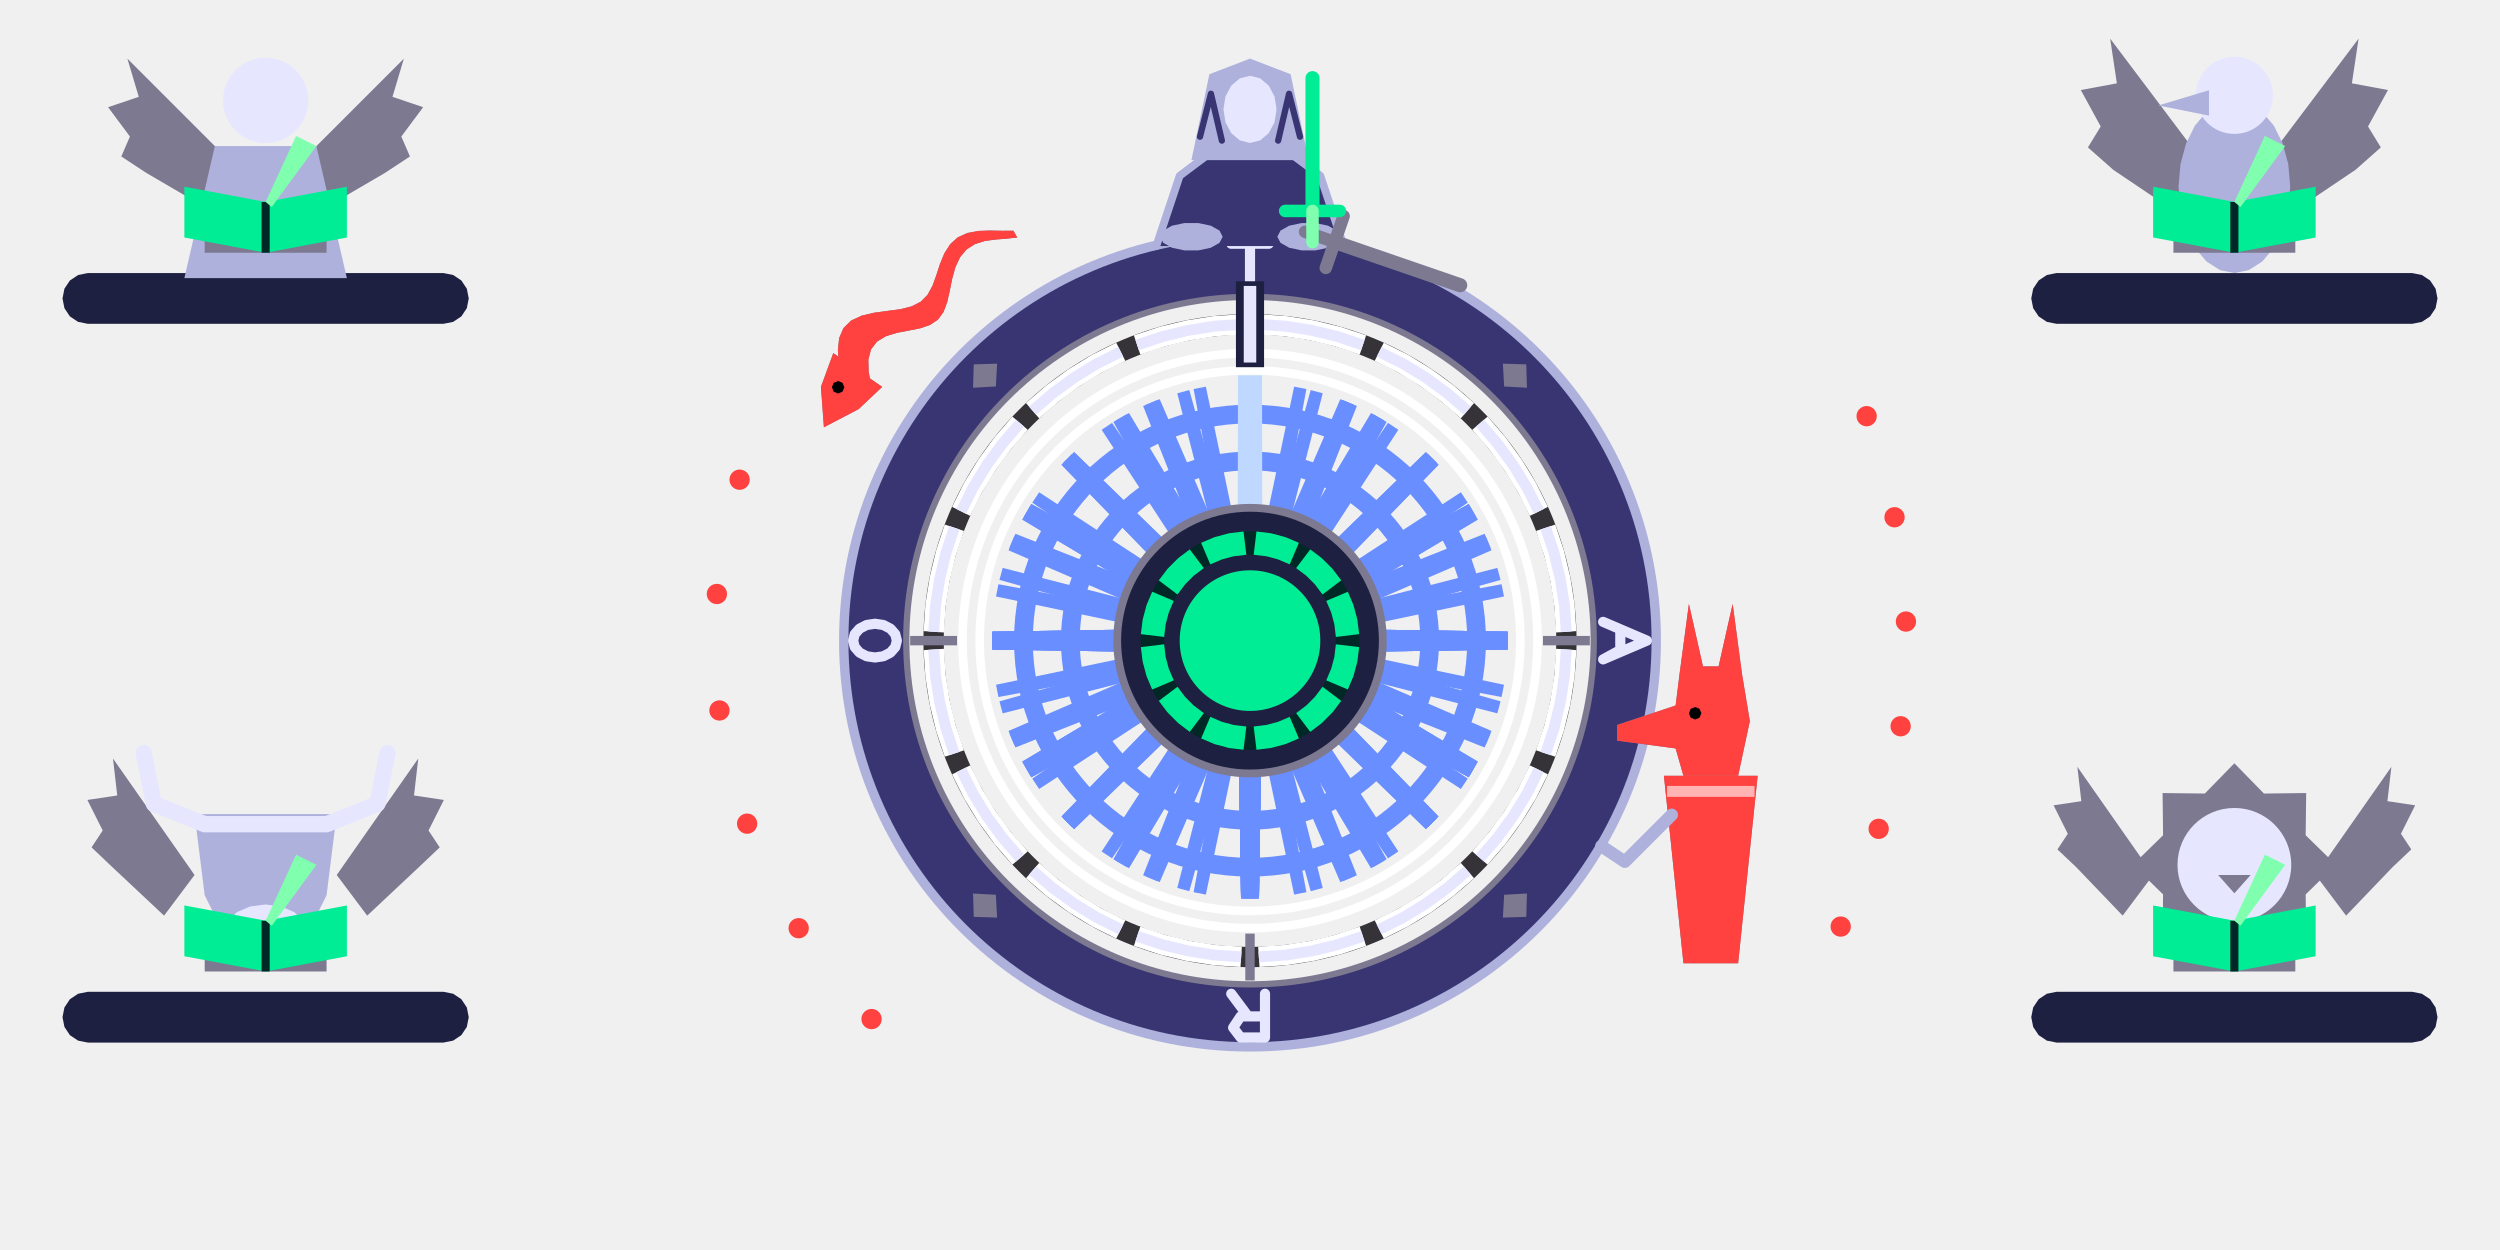
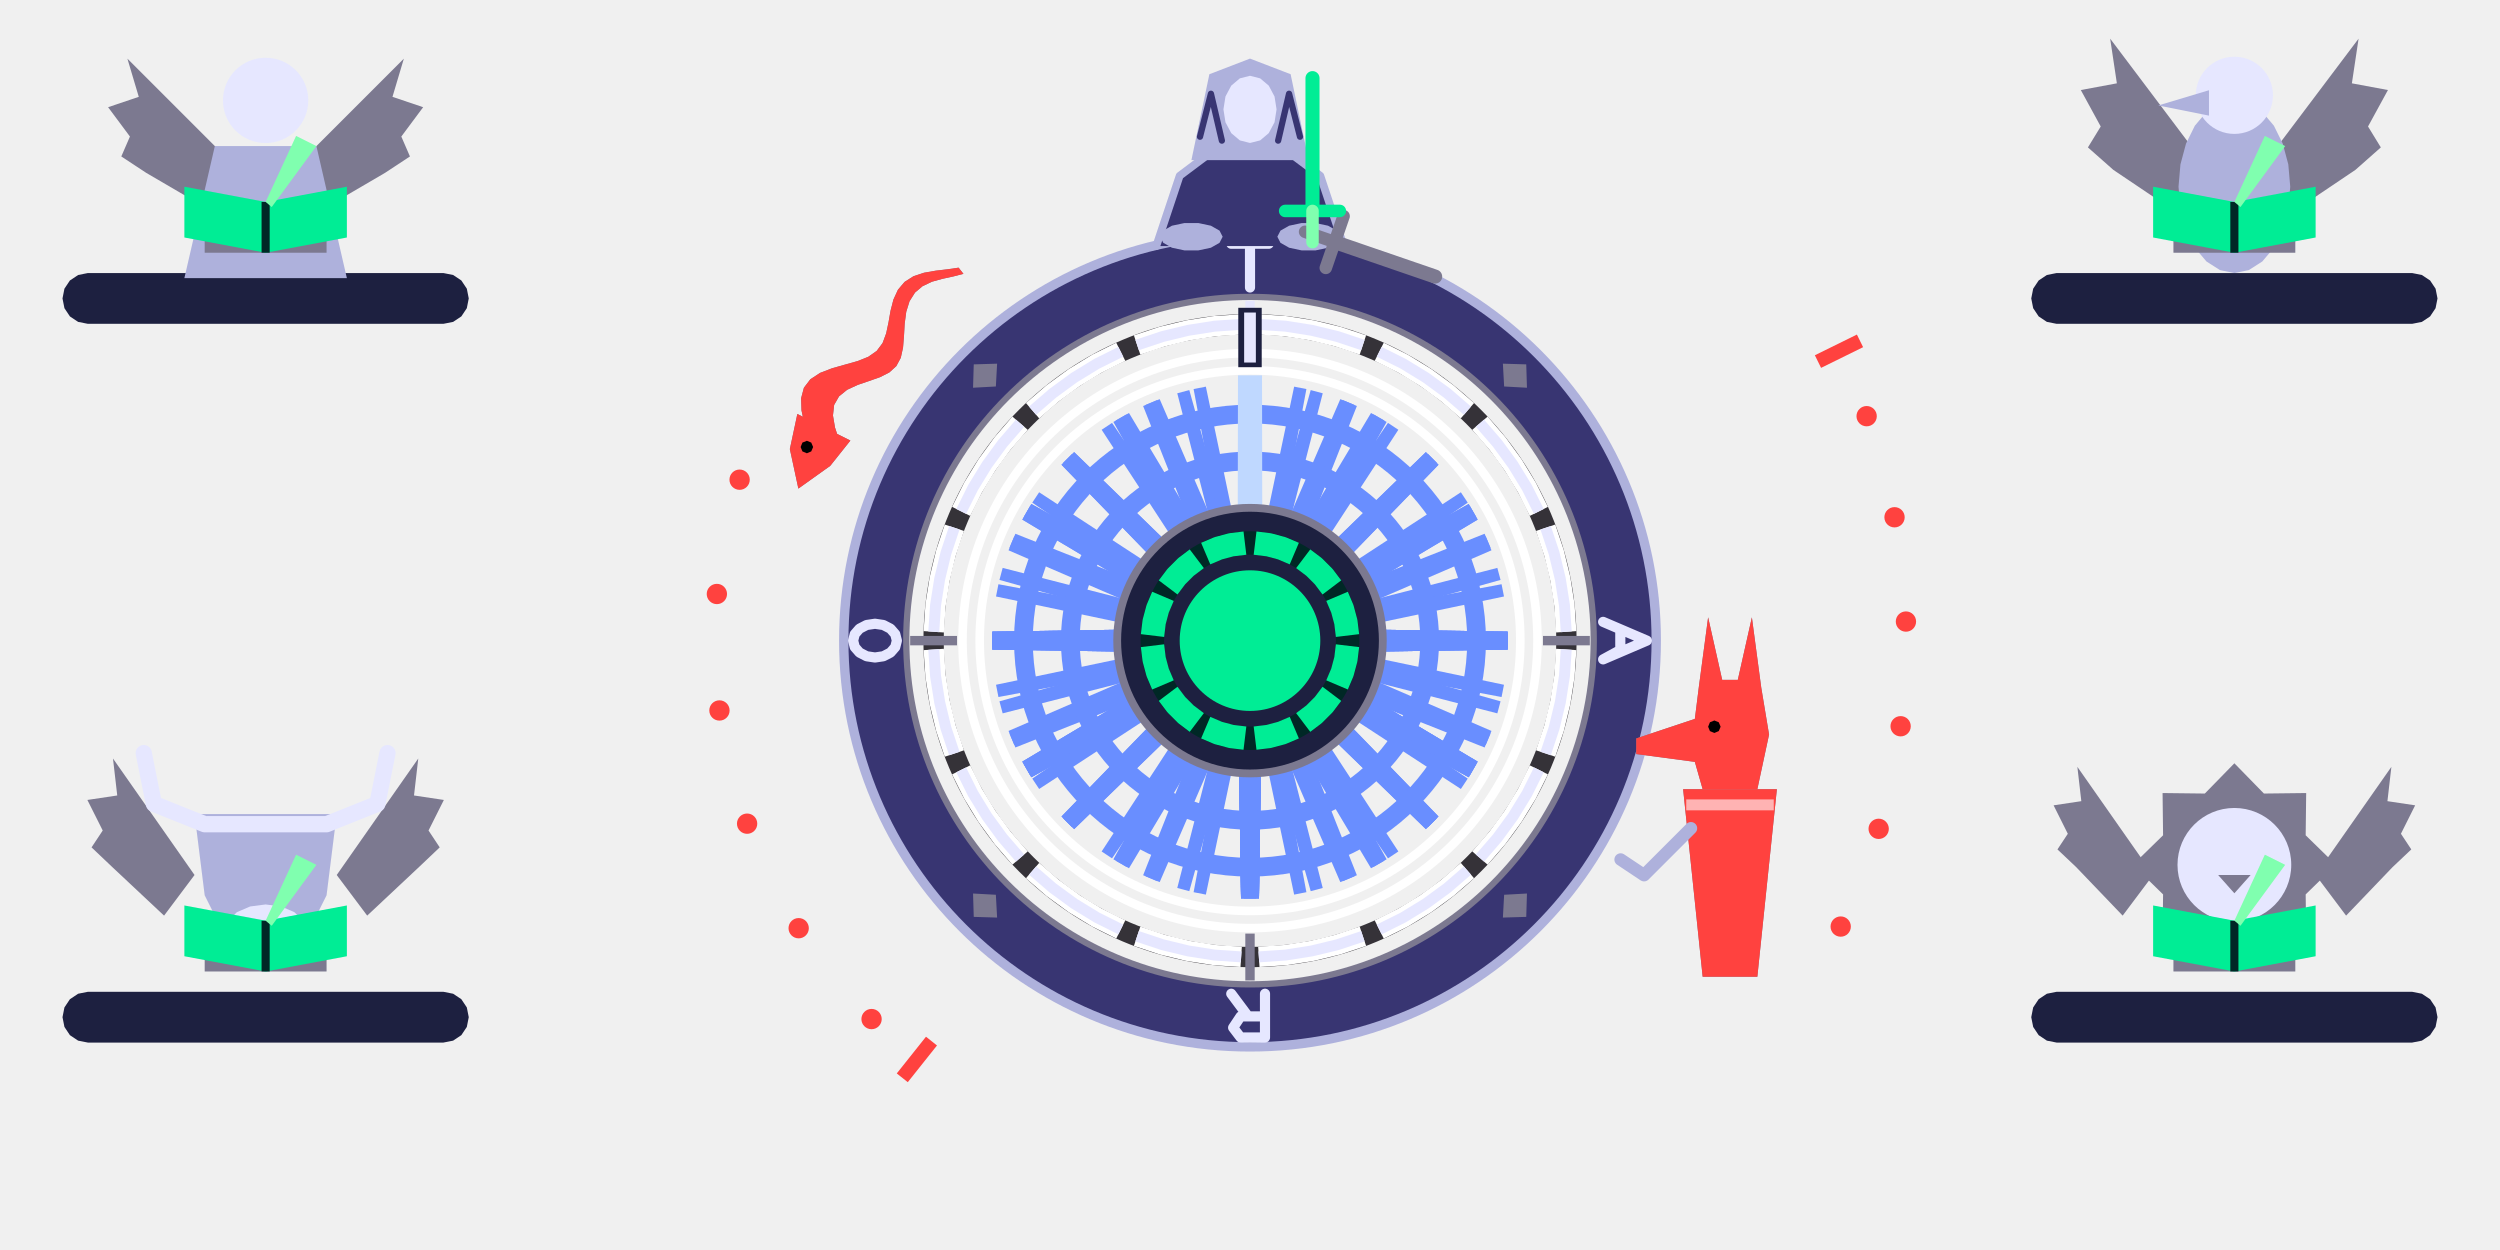
<svg xmlns="http://www.w3.org/2000/svg" version="1.1" x="0" y="0" width="320" height="160" viewBox="0 0 320 160">
  <g id="angel" transform="matrix(1.3 0 0 1.3 34 20)">
    <path id="angel_pill" d="M17.5 11.5 L18.46 11.69 L19.27 12.23 L19.81 13.04 L20 14 L19.81 14.96 L19.27 15.77 L18.46 16.31 L17.5 16.5 L-17.5 16.5 L-18.46 16.31 L-19.27 15.77 L-19.81 14.96 L-20 14 L-19.81 13.04 L-19.27 12.23 L-18.46 11.69 L-17.5 11.5 Z" fill="#1D2040" />
    <path id="angel_wingL" d="M-3 1 L-13.61 -9.61 L-12.49 -5.85 L-15.51 -4.83 L-13.36 -1.94 L-14.21 0.02 L-11.75 1.64 L-6 5 Z" fill="#7C7990" />
    <path id="angel_wingR" d="M3 1 L13.61 -9.61 L12.49 -5.85 L15.51 -4.83 L13.36 -1.94 L14.21 0.02 L11.75 1.64 L6 5 Z" fill="#7C7990" />
    <path id="angel_robe" d="M-5 -1 L5 -1 L8 12 L-8 12 Z" fill="#AEB1DC" />
    <circle id="angel_head" cx="0" cy="-5.5" r="4.2" fill="#E6E7FF" />
    <g id="book1c">
      <path id="book1c_d" d="M-6 5.5 L6 5.5 L6 9.5 L-6 9.5 Z" fill="#7C7990" />
      <path id="book1c_e" d="M-6 7.5 L6 7.5" fill="none" stroke="#353238" stroke-width="0.8" stroke-linecap="butt" stroke-linejoin="round" />
    </g>
    <g id="book1o">
      <path id="book1o_l" d="M0 9.5 L-8 8 L-8 3 L0 4.5 Z" fill="#00ED95" />
      <path id="book1o_r" d="M0 9.5 L8 8 L8 3 L0 4.5 Z" fill="#00ED95" />
      <path id="book1o_s" d="M0 4.5 L0 9.5" fill="none" stroke="#002826" stroke-width="0.8" stroke-linecap="butt" stroke-linejoin="round" />
    </g>
    <g id="book1f">
      <path id="book1f_d" d="M0 4.5 L3 -2 L5 -1 L0.6 5 Z" fill="#80FFAF" />
    </g>
  </g>
  <g id="eagle" transform="matrix(1.3 0 0 1.3 286 20)">
    <path id="eagle_pill" d="M17.5 11.5 L18.46 11.69 L19.27 12.23 L19.81 13.04 L20 14 L19.81 14.96 L19.27 15.77 L18.46 16.31 L17.5 16.5 L-17.5 16.5 L-18.46 16.31 L-19.27 15.77 L-19.81 14.96 L-20 14 L-19.81 13.04 L-19.27 12.23 L-18.46 11.69 L-17.5 11.5 Z" fill="#1D2040" />
    <path id="eagle_wingL" d="M-2 2 L-12.23 -11.58 L-11.57 -7.18 L-15.12 -6.52 L-13.16 -2.93 L-14.42 -0.87 L-11.92 1.34 L-5 6 Z" fill="#7C7990" />
    <path id="eagle_wingR" d="M2 2 L12.23 -11.58 L11.57 -7.18 L15.12 -6.52 L13.16 -2.93 L14.42 -0.87 L11.92 1.34 L5 6 Z" fill="#7C7990" />
    <path id="eagle_body" d="M5.5 3 L5.31 5.2 L4.76 7.25 L3.89 9.01 L2.75 10.36 L1.42 11.21 L0 11.5 L-1.42 11.21 L-2.75 10.36 L-3.89 9.01 L-4.76 7.25 L-5.31 5.2 L-5.5 3 L-5.31 0.8 L-4.76 -1.25 L-3.89 -3.01 L-2.75 -4.36 L-1.42 -5.21 L0 -5.5 L1.42 -5.21 L2.75 -4.36 L3.89 -3.01 L4.76 -1.25 L5.31 0.8 Z" fill="#AEB1DC" />
    <circle id="eagle_head" cx="0" cy="-6" r="3.8" fill="#E6E7FF" />
    <path id="eagle_beak" d="M-2.5 -6.5 L-7.5 -5 L-2.5 -4 Z" fill="#AEB1DC" />
    <g id="book2c">
      <path id="book2c_d" d="M-6 5.5 L6 5.5 L6 9.5 L-6 9.5 Z" fill="#7C7990" />
      <path id="book2c_e" d="M-6 7.5 L6 7.5" fill="none" stroke="#353238" stroke-width="0.8" stroke-linecap="butt" stroke-linejoin="round" />
    </g>
    <g id="book2o">
      <path id="book2o_l" d="M0 9.5 L-8 8 L-8 3 L0 4.5 Z" fill="#00ED95" />
      <path id="book2o_r" d="M0 9.5 L8 8 L8 3 L0 4.5 Z" fill="#00ED95" />
      <path id="book2o_s" d="M0 4.5 L0 9.5" fill="none" stroke="#002826" stroke-width="0.8" stroke-linecap="butt" stroke-linejoin="round" />
    </g>
    <g id="book2f">
      <path id="book2f_d" d="M0 4.5 L3 -2 L5 -1 L0.6 5 Z" fill="#80FFAF" />
    </g>
  </g>
  <g id="bull" transform="matrix(1.3 0 0 1.3 34 112)">
    <path id="bull_pill" d="M17.5 11.5 L18.46 11.69 L19.27 12.23 L19.81 13.04 L20 14 L19.81 14.96 L19.27 15.77 L18.46 16.31 L17.5 16.5 L-17.5 16.5 L-18.46 16.31 L-19.27 15.77 L-19.81 14.96 L-20 14 L-19.81 13.04 L-19.27 12.23 L-18.46 11.69 L-17.5 11.5 Z" fill="#1D2040" />
    <path id="bull_wingL" d="M-7 0 L-15.03 -11.47 L-14.61 -7.83 L-17.55 -7.39 L-16.04 -4.38 L-17.14 -2.72 L-15.15 -0.83 L-10 4 Z" fill="#7C7990" />
    <path id="bull_wingR" d="M7 0 L15.03 -11.47 L14.61 -7.83 L17.55 -7.39 L16.04 -4.38 L17.14 -2.72 L15.15 -0.83 L10 4 Z" fill="#7C7990" />
    <path id="bull_head" d="M-7 -6 L7 -6 L6 2 L3 8 L-3 8 L-6 2 Z" fill="#AEB1DC" />
    <path id="bull_horns" d="M-6 -5 L-11 -7 L-12 -12 L-11 -7 L-6 -5 L6 -5 L11 -7 L12 -12" fill="none" stroke="#E6E7FF" stroke-width="1.6" stroke-linecap="round" stroke-linejoin="round" />
    <path id="bull_muzzle" d="M4 5.5 L3.7 6.49 L2.83 7.34 L1.53 7.9 L0 8.1 L-1.53 7.9 L-2.83 7.34 L-3.7 6.49 L-4 5.5 L-3.7 4.51 L-2.83 3.66 L-1.53 3.1 L0 2.9 L1.53 3.1 L2.83 3.66 L3.7 4.51 Z" fill="#E6E7FF" />
    <g id="book3c">
      <path id="book3c_d" d="M-6 5.5 L6 5.5 L6 9.5 L-6 9.5 Z" fill="#7C7990" />
      <path id="book3c_e" d="M-6 7.5 L6 7.5" fill="none" stroke="#353238" stroke-width="0.8" stroke-linecap="butt" stroke-linejoin="round" />
    </g>
    <g id="book3o">
      <path id="book3o_l" d="M0 9.5 L-8 8 L-8 3 L0 4.5 Z" fill="#00ED95" />
      <path id="book3o_r" d="M0 9.5 L8 8 L8 3 L0 4.5 Z" fill="#00ED95" />
      <path id="book3o_s" d="M0 4.5 L0 9.5" fill="none" stroke="#002826" stroke-width="0.8" stroke-linecap="butt" stroke-linejoin="round" />
    </g>
    <g id="book3f">
      <path id="book3f_d" d="M0 4.5 L3 -2 L5 -1 L0.6 5 Z" fill="#80FFAF" />
    </g>
  </g>
  <g id="lion" transform="matrix(1.3 0 0 1.3 286 112)">
    <path id="lion_pill" d="M17.5 11.5 L18.46 11.69 L19.27 12.23 L19.81 13.04 L20 14 L19.81 14.96 L19.27 15.77 L18.46 16.31 L17.5 16.5 L-17.5 16.5 L-18.46 16.31 L-19.27 15.77 L-19.81 14.96 L-20 14 L-19.81 13.04 L-19.27 12.23 L-18.46 11.69 L-17.5 11.5 Z" fill="#1D2040" />
    <path id="lion_wingL" d="M-8 0 L-15.46 -10.65 L-15.07 -7.27 L-17.8 -6.86 L-16.4 -4.06 L-17.42 -2.52 L-15.57 -0.77 L-11 4 Z" fill="#7C7990" />
    <path id="lion_wingR" d="M8 0 L15.46 -10.65 L15.07 -7.27 L17.8 -6.86 L16.4 -4.06 L17.42 -2.52 L15.57 -0.77 L11 4 Z" fill="#7C7990" />
    <path id="lion_mane" d="M10 -1 L7.02 1.91 L7.07 6.07 L2.91 6.02 L0 9 L-2.91 6.02 L-7.07 6.07 L-7.02 1.91 L-10 -1 L-7.02 -3.91 L-7.07 -8.07 L-2.91 -8.02 L0 -11 L2.91 -8.02 L7.07 -8.07 L7.02 -3.91 Z" fill="#7C7990" />
    <circle id="lion_face" cx="0" cy="-1" r="5.6" fill="#E6E7FF" />
    <path id="lion_nose" d="M-1.6 0 L1.6 0 L0 1.8 Z" fill="#7C7990" />
    <g id="book4c">
      <path id="book4c_d" d="M-6 5.5 L6 5.5 L6 9.5 L-6 9.5 Z" fill="#7C7990" />
      <path id="book4c_e" d="M-6 7.5 L6 7.5" fill="none" stroke="#353238" stroke-width="0.8" stroke-linecap="butt" stroke-linejoin="round" />
    </g>
    <g id="book4o">
      <path id="book4o_l" d="M0 9.5 L-8 8 L-8 3 L0 4.5 Z" fill="#00ED95" />
      <path id="book4o_r" d="M0 9.5 L8 8 L8 3 L0 4.5 Z" fill="#00ED95" />
      <path id="book4o_s" d="M0 4.5 L0 9.5" fill="none" stroke="#002826" stroke-width="0.8" stroke-linecap="butt" stroke-linejoin="round" />
    </g>
    <g id="book4f">
      <path id="book4f_d" d="M0 4.5 L3 -2 L5 -1 L0.6 5 Z" fill="#80FFAF" />
    </g>
  </g>
  <g id="wheel">
    <circle id="rimband" cx="160" cy="82" r="48" fill="none" stroke="#383572" stroke-width="8" />
    <circle id="rimout" cx="160" cy="82" r="52" fill="none" stroke="#AEB1DC" stroke-width="1.2" />
    <circle id="rimin" cx="160" cy="82" r="44" fill="none" stroke="#7C7990" stroke-width="0.8" />
    <path id="mark1" d="M192.53 49.47 L195.45 49.63 L195.36 46.64 L192.37 46.55 Z" fill="#7C7990" />
    <path id="mark2" d="M192.53 114.53 L192.37 117.45 L195.36 117.36 L195.45 114.37 Z" fill="#7C7990" />
    <path id="mark3" d="M127.47 114.53 L124.55 114.37 L124.64 117.36 L127.63 117.45 Z" fill="#7C7990" />
    <path id="mark4" d="M127.47 49.47 L127.63 46.55 L124.64 46.64 L124.55 49.63 Z" fill="#7C7990" />
    <path id="lt_T" d="M157.6 31.2 L162.4 31.2 L160 31.2 L160 36.8" fill="none" stroke="#E6E7FF" stroke-width="1.3" stroke-linecap="round" stroke-linejoin="round" />
    <path id="lt_A" d="M205.2 79.6 L210.8 82 L205.2 84.4 L207.4 83.2 L207.4 80.8" fill="none" stroke="#E6E7FF" stroke-width="1.3" stroke-linecap="round" stroke-linejoin="round" />
    <path id="lt_R" d="M161.92 127.2 L161.92 132.8 L158.8 132.8 L157.84 131.54 L158.8 130.1 L161.92 130.1 L159.76 130.1 L157.6 127.2" fill="none" stroke="#E6E7FF" stroke-width="1.3" stroke-linecap="round" stroke-linejoin="round" />
    <path id="lt_O" d="M112 79.84 L113.07 80 L113.98 80.47 L114.59 81.17 L114.8 82 L114.59 82.83 L113.98 83.53 L113.07 84 L112 84.16 L110.93 84 L110.02 83.53 L109.41 82.83 L109.2 82 L109.41 81.17 L110.02 80.47 L110.93 80 L112 79.84" fill="none" stroke="#E6E7FF" stroke-width="1.3" stroke-linecap="round" stroke-linejoin="round" />
    <g id="spk2">
      <path id="spk2_1" d="M158.58 67.07 L158.85 49.02 L161.15 49.02 L161.42 67.07 L161.42 96.93 L161.15 114.98 L158.85 114.98 L158.58 96.93 Z" fill="#698EFF" />
    </g>
    <g id="spk3">
      <path id="spk3_1" d="M158.58 67.07 L158.85 49.02 L161.15 49.02 L161.42 67.07 L173.64 88.24 L189.14 97.49 L187.99 99.49 L172.22 90.69 L147.78 90.69 L132.01 99.49 L130.86 97.49 L146.36 88.24 Z" fill="#698EFF" />
    </g>
    <g id="spk4">
      <path id="spk4_1" d="M158.58 67.07 L158.85 49.02 L161.15 49.02 L161.42 67.07 L174.93 80.58 L192.98 80.85 L192.98 83.15 L174.93 83.42 L161.42 96.93 L161.15 114.98 L158.85 114.98 L158.58 96.93 L145.07 83.42 L127.02 83.15 L127.02 80.85 L145.07 80.58 Z" fill="#698EFF" />
    </g>
    <g id="spk6">
      <path id="spk6_1" d="M158.58 67.07 L158.85 49.02 L161.15 49.02 L161.42 67.07 L172.22 73.31 L187.99 64.51 L189.14 66.51 L173.64 75.76 L173.64 88.24 L189.14 97.49 L187.99 99.49 L172.22 90.69 L161.42 96.93 L161.15 114.98 L158.85 114.98 L158.58 96.93 L147.78 90.69 L132.01 99.49 L130.86 97.49 L146.36 88.24 L146.36 75.76 L130.86 66.51 L132.01 64.51 L147.78 73.31 Z" fill="#698EFF" />
    </g>
    <g id="spk8">
      <path id="spk8_1" d="M158.58 67.07 L158.85 49.02 L161.15 49.02 L161.42 67.07 L169.56 70.44 L182.51 57.87 L184.13 59.49 L171.56 72.44 L174.93 80.58 L192.98 80.85 L192.98 83.15 L174.93 83.42 L171.56 91.56 L184.13 104.51 L182.51 106.13 L169.56 93.56 L161.42 96.93 L161.15 114.98 L158.85 114.98 L158.58 96.93 L150.44 93.56 L137.49 106.13 L135.87 104.51 L148.44 91.56 L145.07 83.42 L127.02 83.15 L127.02 80.85 L145.07 80.58 L148.44 72.44 L135.87 59.49 L137.49 57.87 L150.44 70.44 Z" fill="#698EFF" />
    </g>
    <g id="spk12">
      <path id="spk12_1" d="M158.58 67.07 L158.85 49.02 L161.15 49.02 L161.42 67.07 L166.24 68.36 L175.49 52.86 L177.49 54.01 L168.69 69.78 L172.22 73.31 L187.99 64.51 L189.14 66.51 L173.64 75.76 L174.93 80.58 L192.98 80.85 L192.98 83.15 L174.93 83.42 L173.64 88.24 L189.14 97.49 L187.99 99.49 L172.22 90.69 L168.69 94.22 L177.49 109.99 L175.49 111.14 L166.24 95.64 L161.42 96.93 L161.15 114.98 L158.85 114.98 L158.58 96.93 L153.76 95.64 L144.51 111.14 L142.51 109.99 L151.31 94.22 Z" fill="#698EFF" />
      <path id="spk12_2" d="M147.78 90.69 L132.01 99.49 L130.86 97.49 L146.36 88.24 L145.07 83.42 L127.02 83.15 L127.02 80.85 L145.07 80.58 L146.36 75.76 L130.86 66.51 L132.01 64.51 L147.78 73.31 L151.31 69.78 L142.51 54.01 L144.51 52.86 L153.76 68.36 Z" fill="#698EFF" />
    </g>
    <g id="spk16">
      <path id="spk16_1" d="M158.58 67.07 L158.85 49.02 L161.15 49.02 L161.42 67.07 L164.4 67.66 L171.56 51.09 L173.68 51.97 L167.03 68.75 L169.56 70.44 L182.51 57.87 L184.13 59.49 L171.56 72.44 L173.25 74.97 L190.03 68.32 L190.91 70.44 L174.34 77.6 L174.93 80.58 L192.98 80.85 L192.98 83.15 L174.93 83.42 L174.34 86.4 L190.91 93.56 L190.03 95.68 L173.25 89.03 L171.56 91.56 L184.13 104.51 L182.51 106.13 L169.56 93.56 L167.03 95.25 L173.68 112.03 L171.56 112.91 L164.4 96.34 Z" fill="#698EFF" />
      <path id="spk16_2" d="M161.42 96.93 L161.15 114.98 L158.85 114.98 L158.58 96.93 L155.6 96.34 L148.44 112.91 L146.32 112.03 L152.97 95.25 L150.44 93.56 L137.49 106.13 L135.87 104.51 L148.44 91.56 L146.75 89.03 L129.97 95.68 L129.09 93.56 L145.66 86.4 L145.07 83.42 L127.02 83.15 L127.02 80.85 L145.07 80.58 L145.66 77.6 L129.09 70.44 L129.97 68.32 L146.75 74.97 L148.44 72.44 L135.87 59.49 L137.49 57.87 L150.44 70.44 L152.97 68.75 L146.32 51.97 L148.44 51.09 L155.6 67.66 Z" fill="#698EFF" />
    </g>
    <g id="spk24">
      <path id="spk24_1" d="M159.01 67.03 L159.2 49.01 L160.8 49.01 L160.99 67.03 L162.92 67.29 L167.77 49.93 L169.31 50.34 L164.83 67.8 L166.63 68.54 L175.8 53.03 L177.19 53.83 L168.34 69.53 L169.89 70.72 L182.76 58.11 L183.89 59.24 L171.28 72.11 L172.47 73.66 L188.17 64.81 L188.97 66.2 L173.46 75.37 L174.2 77.17 L191.66 72.69 L192.07 74.23 L174.71 79.08 L174.97 81.01 L192.99 81.2 L192.99 82.8 L174.97 82.99 L174.71 84.92 L192.07 89.77 L191.66 91.31 L174.2 86.83 Z" fill="#698EFF" />
      <path id="spk24_2" d="M173.46 88.63 L188.97 97.8 L188.17 99.19 L172.47 90.34 L171.28 91.89 L183.89 104.76 L182.76 105.89 L169.89 93.28 L168.34 94.47 L177.19 110.17 L175.8 110.97 L166.63 95.46 L164.83 96.2 L169.31 113.66 L167.77 114.07 L162.92 96.71 L160.99 96.97 L160.8 114.99 L159.2 114.99 L159.01 96.97 L157.08 96.71 L152.23 114.07 L150.69 113.66 L155.17 96.2 L153.37 95.46 L144.2 110.97 L142.81 110.17 L151.66 94.47 L150.11 93.28 L137.24 105.89 L136.11 104.76 L148.72 91.89 Z" fill="#698EFF" />
      <path id="spk24_3" d="M147.53 90.34 L131.83 99.19 L131.03 97.8 L146.54 88.63 L145.8 86.83 L128.34 91.31 L127.93 89.77 L145.29 84.92 L145.03 82.99 L127.01 82.8 L127.01 81.2 L145.03 81.01 L145.29 79.08 L127.93 74.23 L128.34 72.69 L145.8 77.17 L146.54 75.37 L131.03 66.2 L131.83 64.81 L147.53 73.66 L148.72 72.11 L136.11 59.24 L137.24 58.11 L150.11 70.72 L151.66 69.53 L142.81 53.83 L144.2 53.03 L153.37 68.54 L155.17 67.8 L150.69 50.34 L152.23 49.93 L157.08 67.29 Z" fill="#698EFF" />
    </g>
    <g id="spk32">
      <path id="spk32_1" d="M159.01 67.03 L159.2 49.01 L160.8 49.01 L160.99 67.03 L161.95 67.13 L165.65 49.49 L167.22 49.8 L163.89 67.51 L164.82 67.79 L171.89 51.21 L173.36 51.83 L166.64 68.55 L167.49 69.01 L177.66 54.13 L178.99 55.01 L169.14 70.1 L169.89 70.72 L182.76 58.11 L183.89 59.24 L171.28 72.11 L171.9 72.86 L186.99 63.01 L187.87 64.34 L172.99 74.51 L173.45 75.36 L190.17 68.64 L190.79 70.11 L174.21 77.18 L174.49 78.11 L192.2 74.78 L192.51 76.35 L174.87 80.05 Z" fill="#698EFF" />
      <path id="spk32_2" d="M174.97 81.01 L192.99 81.2 L192.99 82.8 L174.97 82.99 L174.87 83.95 L192.51 87.65 L192.2 89.22 L174.49 85.89 L174.21 86.82 L190.79 93.89 L190.17 95.36 L173.45 88.64 L172.99 89.49 L187.87 99.66 L186.99 100.99 L171.9 91.14 L171.28 91.89 L183.89 104.76 L182.76 105.89 L169.89 93.28 L169.14 93.9 L178.99 108.99 L177.66 109.87 L167.49 94.99 L166.64 95.45 L173.36 112.17 L171.89 112.79 L164.82 96.21 L163.89 96.49 L167.22 114.2 L165.65 114.51 L161.95 96.87 Z" fill="#698EFF" />
      <path id="spk32_3" d="M160.99 96.97 L160.8 114.99 L159.2 114.99 L159.01 96.97 L158.05 96.87 L154.35 114.51 L152.78 114.2 L156.11 96.49 L155.18 96.21 L148.11 112.79 L146.64 112.17 L153.36 95.45 L152.51 94.99 L142.34 109.87 L141.01 108.99 L150.86 93.9 L150.11 93.28 L137.24 105.89 L136.11 104.76 L148.72 91.89 L148.1 91.14 L133.01 100.99 L132.13 99.66 L147.01 89.49 L146.55 88.64 L129.83 95.36 L129.21 93.89 L145.79 86.82 L145.51 85.89 L127.8 89.22 L127.49 87.65 L145.13 83.95 Z" fill="#698EFF" />
      <path id="spk32_4" d="M145.03 82.99 L127.01 82.8 L127.01 81.2 L145.03 81.01 L145.13 80.05 L127.49 76.35 L127.8 74.78 L145.51 78.11 L145.79 77.18 L129.21 70.11 L129.83 68.64 L146.55 75.36 L147.01 74.51 L132.13 64.34 L133.01 63.01 L148.1 72.86 L148.72 72.11 L136.11 59.24 L137.24 58.11 L150.11 70.72 L150.86 70.1 L141.01 55.01 L142.34 54.13 L152.51 69.01 L153.36 68.55 L146.64 51.83 L148.11 51.21 L155.18 67.79 L156.11 67.51 L152.78 49.8 L154.35 49.49 L158.05 67.13 Z" fill="#698EFF" />
    </g>
    <circle id="blur1" cx="160" cy="82" r="23" fill="none" stroke="#698EFF" stroke-width="2.4" />
    <circle id="blur2" cx="160" cy="82" r="29" fill="none" stroke="#698EFF" stroke-width="2.4" />
    <path id="leadspoke" d="M158.43 67.08 L158.46 48.04 L161.54 48.04 L161.57 67.08 Z" fill="#BFD8FF" />
  </g>
  <g id="gatering">
    <circle id="gatedim" cx="160" cy="82" r="40.5" fill="none" stroke="#353238" stroke-width="2.6" />
    <path id="gate1" d="M161.13 41.52 L164.53 41.75 L167.9 42.28 L171.21 43.08 L174.45 44.16" fill="none" stroke="#FFFFFF" stroke-width="2.6" stroke-linecap="butt" stroke-linejoin="round" />
    <path id="gatex1" d="M161.13 41.52 L164.53 41.75 L167.9 42.28 L171.21 43.08 L174.45 44.16" fill="none" stroke="#E6E7FF" stroke-width="1.4" stroke-linecap="butt" stroke-linejoin="round" />
    <path id="gate2" d="M176.54 45.03 L179.59 46.55 L182.5 48.33 L185.25 50.34 L187.83 52.57" fill="none" stroke="#FFFFFF" stroke-width="2.6" stroke-linecap="butt" stroke-linejoin="round" />
    <path id="gatex2" d="M176.54 45.03 L179.59 46.55 L182.5 48.33 L185.25 50.34 L187.83 52.57" fill="none" stroke="#E6E7FF" stroke-width="1.4" stroke-linecap="butt" stroke-linejoin="round" />
    <path id="gate3" d="M189.43 54.17 L191.66 56.75 L193.67 59.5 L195.45 62.41 L196.97 65.46" fill="none" stroke="#FFFFFF" stroke-width="2.6" stroke-linecap="butt" stroke-linejoin="round" />
    <path id="gatex3" d="M189.43 54.17 L191.66 56.75 L193.67 59.5 L195.45 62.41 L196.97 65.46" fill="none" stroke="#E6E7FF" stroke-width="1.4" stroke-linecap="butt" stroke-linejoin="round" />
    <path id="gate4" d="M197.84 67.55 L198.92 70.79 L199.72 74.1 L200.25 77.47 L200.48 80.87" fill="none" stroke="#FFFFFF" stroke-width="2.6" stroke-linecap="butt" stroke-linejoin="round" />
    <path id="gatex4" d="M197.84 67.55 L198.92 70.79 L199.72 74.1 L200.25 77.47 L200.48 80.87" fill="none" stroke="#E6E7FF" stroke-width="1.4" stroke-linecap="butt" stroke-linejoin="round" />
    <path id="gate5" d="M200.48 83.13 L200.25 86.53 L199.72 89.9 L198.92 93.21 L197.84 96.45" fill="none" stroke="#FFFFFF" stroke-width="2.6" stroke-linecap="butt" stroke-linejoin="round" />
    <path id="gatex5" d="M200.48 83.13 L200.25 86.53 L199.72 89.9 L198.92 93.21 L197.84 96.45" fill="none" stroke="#E6E7FF" stroke-width="1.4" stroke-linecap="butt" stroke-linejoin="round" />
    <path id="gate6" d="M196.97 98.54 L195.45 101.59 L193.67 104.5 L191.66 107.25 L189.43 109.83" fill="none" stroke="#FFFFFF" stroke-width="2.6" stroke-linecap="butt" stroke-linejoin="round" />
    <path id="gatex6" d="M196.97 98.54 L195.45 101.59 L193.67 104.5 L191.66 107.25 L189.43 109.83" fill="none" stroke="#E6E7FF" stroke-width="1.4" stroke-linecap="butt" stroke-linejoin="round" />
    <path id="gate7" d="M187.83 111.43 L185.25 113.66 L182.5 115.67 L179.59 117.45 L176.54 118.97" fill="none" stroke="#FFFFFF" stroke-width="2.6" stroke-linecap="butt" stroke-linejoin="round" />
    <path id="gatex7" d="M187.83 111.43 L185.25 113.66 L182.5 115.67 L179.59 117.45 L176.54 118.97" fill="none" stroke="#E6E7FF" stroke-width="1.4" stroke-linecap="butt" stroke-linejoin="round" />
    <path id="gate8" d="M174.45 119.84 L171.21 120.92 L167.9 121.72 L164.53 122.25 L161.13 122.48" fill="none" stroke="#FFFFFF" stroke-width="2.6" stroke-linecap="butt" stroke-linejoin="round" />
    <path id="gatex8" d="M174.45 119.84 L171.21 120.92 L167.9 121.72 L164.53 122.25 L161.13 122.48" fill="none" stroke="#E6E7FF" stroke-width="1.4" stroke-linecap="butt" stroke-linejoin="round" />
    <path id="gate9" d="M158.87 122.48 L155.47 122.25 L152.1 121.72 L148.79 120.92 L145.55 119.84" fill="none" stroke="#FFFFFF" stroke-width="2.6" stroke-linecap="butt" stroke-linejoin="round" />
    <path id="gatex9" d="M158.87 122.48 L155.47 122.25 L152.1 121.72 L148.79 120.92 L145.55 119.84" fill="none" stroke="#E6E7FF" stroke-width="1.4" stroke-linecap="butt" stroke-linejoin="round" />
    <path id="gate10" d="M143.46 118.97 L140.41 117.45 L137.5 115.67 L134.75 113.66 L132.17 111.43" fill="none" stroke="#FFFFFF" stroke-width="2.6" stroke-linecap="butt" stroke-linejoin="round" />
    <path id="gatex10" d="M143.46 118.97 L140.41 117.45 L137.5 115.67 L134.75 113.66 L132.17 111.43" fill="none" stroke="#E6E7FF" stroke-width="1.4" stroke-linecap="butt" stroke-linejoin="round" />
    <path id="gate11" d="M130.57 109.83 L128.34 107.25 L126.33 104.5 L124.55 101.59 L123.03 98.54" fill="none" stroke="#FFFFFF" stroke-width="2.6" stroke-linecap="butt" stroke-linejoin="round" />
    <path id="gatex11" d="M130.57 109.83 L128.34 107.25 L126.33 104.5 L124.55 101.59 L123.03 98.54" fill="none" stroke="#E6E7FF" stroke-width="1.4" stroke-linecap="butt" stroke-linejoin="round" />
    <path id="gate12" d="M122.16 96.45 L121.08 93.21 L120.28 89.9 L119.75 86.53 L119.52 83.13" fill="none" stroke="#FFFFFF" stroke-width="2.6" stroke-linecap="butt" stroke-linejoin="round" />
    <path id="gatex12" d="M122.16 96.45 L121.08 93.21 L120.28 89.9 L119.75 86.53 L119.52 83.13" fill="none" stroke="#E6E7FF" stroke-width="1.4" stroke-linecap="butt" stroke-linejoin="round" />
    <path id="gate13" d="M119.52 80.87 L119.75 77.47 L120.28 74.1 L121.08 70.79 L122.16 67.55" fill="none" stroke="#FFFFFF" stroke-width="2.6" stroke-linecap="butt" stroke-linejoin="round" />
    <path id="gatex13" d="M119.52 80.87 L119.75 77.47 L120.28 74.1 L121.08 70.79 L122.16 67.55" fill="none" stroke="#E6E7FF" stroke-width="1.4" stroke-linecap="butt" stroke-linejoin="round" />
    <path id="gate14" d="M123.03 65.46 L124.55 62.41 L126.33 59.5 L128.34 56.75 L130.57 54.17" fill="none" stroke="#FFFFFF" stroke-width="2.6" stroke-linecap="butt" stroke-linejoin="round" />
    <path id="gatex14" d="M123.03 65.46 L124.55 62.41 L126.33 59.5 L128.34 56.75 L130.57 54.17" fill="none" stroke="#E6E7FF" stroke-width="1.4" stroke-linecap="butt" stroke-linejoin="round" />
    <path id="gate15" d="M132.17 52.57 L134.75 50.34 L137.5 48.33 L140.41 46.55 L143.46 45.03" fill="none" stroke="#FFFFFF" stroke-width="2.6" stroke-linecap="butt" stroke-linejoin="round" />
    <path id="gatex15" d="M132.17 52.57 L134.75 50.34 L137.5 48.33 L140.41 46.55 L143.46 45.03" fill="none" stroke="#E6E7FF" stroke-width="1.4" stroke-linecap="butt" stroke-linejoin="round" />
    <path id="gate16" d="M145.55 44.16 L148.79 43.08 L152.1 42.28 L155.47 41.75 L158.87 41.52" fill="none" stroke="#FFFFFF" stroke-width="2.6" stroke-linecap="butt" stroke-linejoin="round" />
    <path id="gatex16" d="M145.55 44.16 L148.79 43.08 L152.1 42.28 L155.47 41.75 L158.87 41.52" fill="none" stroke="#E6E7FF" stroke-width="1.4" stroke-linecap="butt" stroke-linejoin="round" />
    <circle id="lap1" cx="160" cy="82" r="36.8" fill="none" stroke="#FFFFFF" stroke-width="1.1" />
    <circle id="lap2" cx="160" cy="82" r="34.6" fill="none" stroke="#FFFFFF" stroke-width="1.1" />
    <path id="beat1" d="M160 44.5 L160 38.5" fill="none" stroke="#E6E7FF" stroke-width="1.2" stroke-linecap="butt" stroke-linejoin="round" />
    <path id="beat2" d="M197.5 82 L203.5 82" fill="none" stroke="#7C7990" stroke-width="1.2" stroke-linecap="butt" stroke-linejoin="round" />
    <path id="beat3" d="M160 119.5 L160 125.5" fill="none" stroke="#7C7990" stroke-width="1.2" stroke-linecap="butt" stroke-linejoin="round" />
    <path id="beat4" d="M122.5 82 L116.5 82" fill="none" stroke="#7C7990" stroke-width="1.2" stroke-linecap="butt" stroke-linejoin="round" />
    <g id="playhead">
-       <path id="playhalo" d="M160 47 L160 36" fill="none" stroke="#1D2040" stroke-width="3.6" stroke-linecap="butt" stroke-linejoin="round" />
-       <path id="playcore" d="M160 46.4 L160 36.6" fill="none" stroke="#E6E7FF" stroke-width="1.6" stroke-linecap="butt" stroke-linejoin="round" />
+       <path id="playhalo" d="M160 47 L160 39.4" fill="none" stroke="#1D2040" stroke-width="3" stroke-linecap="butt" stroke-linejoin="round" />
+       <path id="playcore" d="M160 46.4 L160 40" fill="none" stroke="#E6E7FF" stroke-width="1.5" stroke-linecap="butt" stroke-linejoin="round" />
    </g>
  </g>
  <g id="hub">
    <circle id="hubdisc" cx="160" cy="82" r="17" fill="#1D2040" stroke="#7C7990" stroke-width="1" />
    <circle id="chdim" cx="160" cy="82" r="12.5" fill="none" stroke="#002826" stroke-width="3" />
    <path id="ch1" d="M160.65 69.52 L162.39 69.73 L164.07 70.18 L165.67 70.86" fill="none" stroke="#00ED95" stroke-width="3" stroke-linecap="butt" stroke-linejoin="round" />
    <path id="ch2" d="M166.81 71.52 L168.2 72.57 L169.43 73.8 L170.48 75.19" fill="none" stroke="#00ED95" stroke-width="3" stroke-linecap="butt" stroke-linejoin="round" />
    <path id="ch3" d="M171.14 76.33 L171.82 77.93 L172.27 79.61 L172.48 81.35" fill="none" stroke="#00ED95" stroke-width="3" stroke-linecap="butt" stroke-linejoin="round" />
    <path id="ch4" d="M172.48 82.65 L172.27 84.39 L171.82 86.07 L171.14 87.67" fill="none" stroke="#00ED95" stroke-width="3" stroke-linecap="butt" stroke-linejoin="round" />
    <path id="ch5" d="M170.48 88.81 L169.43 90.2 L168.2 91.43 L166.81 92.48" fill="none" stroke="#00ED95" stroke-width="3" stroke-linecap="butt" stroke-linejoin="round" />
    <path id="ch6" d="M165.67 93.14 L164.07 93.82 L162.39 94.27 L160.65 94.48" fill="none" stroke="#00ED95" stroke-width="3" stroke-linecap="butt" stroke-linejoin="round" />
    <path id="ch7" d="M159.35 94.48 L157.61 94.27 L155.93 93.82 L154.33 93.14" fill="none" stroke="#00ED95" stroke-width="3" stroke-linecap="butt" stroke-linejoin="round" />
    <path id="ch8" d="M153.19 92.48 L151.8 91.43 L150.57 90.2 L149.52 88.81" fill="none" stroke="#00ED95" stroke-width="3" stroke-linecap="butt" stroke-linejoin="round" />
    <path id="ch9" d="M148.86 87.67 L148.18 86.07 L147.73 84.39 L147.52 82.65" fill="none" stroke="#00ED95" stroke-width="3" stroke-linecap="butt" stroke-linejoin="round" />
    <path id="ch10" d="M147.52 81.35 L147.73 79.61 L148.18 77.93 L148.86 76.33" fill="none" stroke="#00ED95" stroke-width="3" stroke-linecap="butt" stroke-linejoin="round" />
    <path id="ch11" d="M149.52 75.19 L150.57 73.8 L151.8 72.57 L153.19 71.52" fill="none" stroke="#00ED95" stroke-width="3" stroke-linecap="butt" stroke-linejoin="round" />
    <path id="ch12" d="M154.33 70.86 L155.93 70.18 L157.61 69.73 L159.35 69.52" fill="none" stroke="#00ED95" stroke-width="3" stroke-linecap="butt" stroke-linejoin="round" />
    <circle id="hubdot" cx="160" cy="82" r="4.2" fill="#AEB1DC" />
    <g id="hubman">
      <circle id="hubman_d" cx="160" cy="82" r="9" fill="#00ED95" />
    </g>
  </g>
  <g id="sinktrack">
    <circle id="sinkdot1" cx="94.67" cy="61.4" r="1.3" fill="#FF423F" />
    <circle id="sinkdot2" cx="91.76" cy="76.03" r="1.3" fill="#FF423F" />
    <circle id="sinkdot3" cx="92.09" cy="90.94" r="1.3" fill="#FF423F" />
    <circle id="sinkdot4" cx="95.63" cy="105.43" r="1.3" fill="#FF423F" />
    <circle id="sinkdot5" cx="102.23" cy="118.81" r="1.3" fill="#FF423F" />
    <circle id="sinkdot6" cx="111.56" cy="130.44" r="1.3" fill="#FF423F" />
+     <path id="sinkend" d="M119.23 133.26 L115.49 137.96" fill="none" stroke="#FF423F" stroke-width="1.8" stroke-linecap="butt" stroke-linejoin="round" />
  </g>
  <g id="snake">
    <g id="snakegrey">
-       <path id="snakegrey_b" d="M107.36 46.49 L107.25 44.82 L107.41 43.28 L107.96 42 L108.93 41.04 L110.27 40.41 L111.87 40.03 L113.58 39.8 L115.23 39.58 L116.67 39.22 L117.85 38.62 L118.72 37.74 L119.36 36.58 L119.85 35.22 L120.32 33.78 L120.88 32.42 L121.63 31.25 L122.61 30.37 L123.83 29.82 L125.23 29.56 L126.73 29.51 L128.25 29.54 L129.71 29.53 L130.21 30.4 L128.86 30.55 L127.46 30.66 L126.08 30.84 L124.81 31.24 L123.73 31.92 L122.89 32.92 L122.29 34.2 L121.88 35.68 L121.57 37.22 L121.24 38.68 L120.77 39.93 L120.06 40.91 L119.07 41.58 L117.8 42.02 L116.34 42.31 L114.82 42.6 L113.41 43.03 L112.26 43.72 L111.49 44.72 L111.15 46.03 L111.19 47.59 L111.5 49.29 Z" fill="#7C7990" />
-       <path id="snakegrey_h" d="M106.66 45.2 L105.08 49.52 L105.46 54.69 L109.9 52.37 L112.92 49.52 Z" fill="#7C7990" />
+       <path id="snakegrey_b" d="M102.93 54.16 L102.59 52.52 L102.54 50.98 L102.9 49.63 L103.72 48.55 L104.97 47.73 L106.5 47.14 L108.16 46.67 L109.76 46.22 L111.14 45.67 L112.22 44.91 L112.97 43.91 L113.43 42.67 L113.73 41.26 L113.99 39.77 L114.36 38.34 L114.94 37.08 L115.79 36.08 L116.92 35.36 L118.27 34.91 L119.75 34.65 L121.26 34.47 L122.7 34.26 L123.32 35.05 L122.01 35.39 L120.63 35.69 L119.29 36.06 L118.09 36.63 L117.12 37.45 L116.42 38.56 L116 39.91 L115.8 41.43 L115.71 43 L115.59 44.49 L115.3 45.8 L114.73 46.86 L113.84 47.67 L112.64 48.28 L111.24 48.77 L109.78 49.27 L108.44 49.89 L107.4 50.73 L106.77 51.83 L106.62 53.18 L106.88 54.72 L107.42 56.36 Z" fill="#7C7990" />
+       <path id="snakegrey_h" d="M102.06 52.99 L101.1 57.48 L102.19 62.54 L106.27 59.63 L108.85 56.39 Z" fill="#7C7990" />
    </g>
    <g id="snakeorg">
-       <path id="snakeorg_b" d="M107.36 46.49 L107.25 44.82 L107.41 43.28 L107.96 42 L108.93 41.04 L110.27 40.41 L111.87 40.03 L113.58 39.8 L115.23 39.58 L116.67 39.22 L117.85 38.62 L118.72 37.74 L119.36 36.58 L119.85 35.22 L120.32 33.78 L120.88 32.42 L121.63 31.25 L122.61 30.37 L123.83 29.82 L125.23 29.56 L126.73 29.51 L128.25 29.54 L129.71 29.53 L130.21 30.4 L128.86 30.55 L127.46 30.66 L126.08 30.84 L124.81 31.24 L123.73 31.92 L122.89 32.92 L122.29 34.2 L121.88 35.68 L121.57 37.22 L121.24 38.68 L120.77 39.93 L120.06 40.91 L119.07 41.58 L117.8 42.02 L116.34 42.31 L114.82 42.6 L113.41 43.03 L112.26 43.72 L111.49 44.72 L111.15 46.03 L111.19 47.59 L111.5 49.29 Z" fill="#FF423F" />
-       <path id="snakeorg_h" d="M106.66 45.2 L105.08 49.52 L105.46 54.69 L109.9 52.37 L112.92 49.52 Z" fill="#FF423F" />
-     </g>
-     <path id="snake_eye" d="M108.08 49.57 L107.84 50.13 L107.28 50.37 L106.71 50.13 L106.48 49.57 L106.71 49 L107.28 48.77 L107.84 49 Z" fill="#010000" />
+       <path id="snakeorg_b" d="M102.93 54.16 L102.59 52.52 L102.54 50.98 L102.9 49.63 L103.72 48.55 L104.97 47.73 L106.5 47.14 L108.16 46.67 L109.76 46.22 L111.14 45.67 L112.22 44.91 L112.97 43.91 L113.43 42.67 L113.73 41.26 L113.99 39.77 L114.36 38.34 L114.94 37.08 L115.79 36.08 L116.92 35.36 L118.27 34.91 L119.75 34.65 L121.26 34.47 L122.7 34.26 L123.32 35.05 L122.01 35.39 L120.63 35.69 L119.29 36.06 L118.09 36.63 L117.12 37.45 L116.42 38.56 L116 39.91 L115.8 41.43 L115.71 43 L115.59 44.49 L115.3 45.8 L114.73 46.86 L113.84 47.67 L112.64 48.28 L111.24 48.77 L109.78 49.27 L108.44 49.89 L107.4 50.73 L106.77 51.83 L106.62 53.18 L106.88 54.72 L107.42 56.36 Z" fill="#FF423F" />
+       <path id="snakeorg_h" d="M102.06 52.99 L101.1 57.48 L102.19 62.54 L106.27 59.63 L108.85 56.39 Z" fill="#FF423F" />
+     </g>
+     <path id="snake_eye" d="M104.08 57.22 L103.84 57.78 L103.28 58.02 L102.71 57.78 L102.48 57.22 L102.71 56.65 L103.28 56.42 L103.84 56.65 Z" fill="#010000" />
  </g>
  <g id="risetrack">
    <circle id="risedot1" cx="235.61" cy="118.6" r="1.3" fill="#FF423F" />
    <circle id="risedot2" cx="240.47" cy="106.09" r="1.3" fill="#FF423F" />
    <circle id="risedot3" cx="243.28" cy="92.96" r="1.3" fill="#FF423F" />
    <circle id="risedot4" cx="243.96" cy="79.56" r="1.3" fill="#FF423F" />
    <circle id="risedot5" cx="242.5" cy="66.21" r="1.3" fill="#FF423F" />
    <circle id="risedot6" cx="238.93" cy="53.27" r="1.3" fill="#FF423F" />
+     <path id="riseend" d="M232.7 46.28 L238.08 43.63" fill="none" stroke="#FF423F" stroke-width="1.8" stroke-linecap="butt" stroke-linejoin="round" />
  </g>
  <g id="anubis">
    <g id="anubgrey">
-       <path id="anubgrey_t" d="M215.48 123.3 L212.98 99.3 L224.98 99.3 L222.48 123.3 Z" fill="#7C7990" />
-       <path id="anubgrey_h" d="M215.48 99.3 L214.48 95.8 L206.98 94.8 L206.98 92.8 L214.48 90.3 L214.98 86.3 L216.18 77.3 L217.98 85.3 L219.98 85.3 L221.78 77.3 L222.98 86.3 L223.98 92.3 L222.48 99.3 Z" fill="#7C7990" />
+       <path id="anubgrey_t" d="M217.94 125.02 L215.44 101.02 L227.44 101.02 L224.94 125.02 Z" fill="#7C7990" />
+       <path id="anubgrey_h" d="M217.94 101.02 L216.94 97.52 L209.44 96.52 L209.44 94.52 L216.94 92.02 L217.44 88.02 L218.64 79.02 L220.44 87.02 L222.44 87.02 L224.24 79.02 L225.44 88.02 L226.44 94.02 L224.94 101.02 Z" fill="#7C7990" />
    </g>
    <g id="anuborg">
-       <path id="anuborg_t" d="M215.48 123.3 L212.98 99.3 L224.98 99.3 L222.48 123.3 Z" fill="#FF423F" />
-       <path id="anuborg_h" d="M215.48 99.3 L214.48 95.8 L206.98 94.8 L206.98 92.8 L214.48 90.3 L214.98 86.3 L216.18 77.3 L217.98 85.3 L219.98 85.3 L221.78 77.3 L222.98 86.3 L223.98 92.3 L222.48 99.3 Z" fill="#FF423F" />
-       <path id="anuborg_c" d="M213.38 101.3 L224.58 101.3" fill="none" stroke="#FFB3B3" stroke-width="1.4" stroke-linecap="butt" stroke-linejoin="round" />
-     </g>
-     <path id="anub_arm" d="M213.98 104.3 L207.98 110.3 L204.98 108.3" fill="none" stroke="#AEB1DC" stroke-width="1.6" stroke-linecap="round" stroke-linejoin="round" />
-     <path id="anub_eye" d="M217.78 91.3 L217.54 91.86 L216.98 92.1 L216.41 91.86 L216.18 91.3 L216.41 90.73 L216.98 90.5 L217.54 90.73 Z" fill="#010000" />
+       <path id="anuborg_t" d="M217.94 125.02 L215.44 101.02 L227.44 101.02 L224.94 125.02 Z" fill="#FF423F" />
+       <path id="anuborg_h" d="M217.94 101.02 L216.94 97.52 L209.44 96.52 L209.44 94.52 L216.94 92.02 L217.44 88.02 L218.64 79.02 L220.44 87.02 L222.44 87.02 L224.24 79.02 L225.44 88.02 L226.44 94.02 L224.94 101.02 Z" fill="#FF423F" />
+       <path id="anuborg_c" d="M215.84 103.02 L227.04 103.02" fill="none" stroke="#FFB3B3" stroke-width="1.4" stroke-linecap="butt" stroke-linejoin="round" />
+     </g>
+     <path id="anub_arm" d="M216.44 106.02 L210.44 112.02 L207.44 110.02" fill="none" stroke="#AEB1DC" stroke-width="1.6" stroke-linecap="round" stroke-linejoin="round" />
+     <path id="anub_eye" d="M220.24 93.02 L220 93.58 L219.44 93.82 L218.87 93.58 L218.64 93.02 L218.87 92.45 L219.44 92.22 L220 92.45 Z" fill="#010000" />
  </g>
  <g id="sphinx">
    <path id="sx_body" d="M148 31.5 L151 22.5 L155 19.5 L165 19.5 L169 22.5 L172 31.5 Z" fill="#383572" />
    <path id="sx_bodyedge" d="M148 31.5 L151 22.5 L155 19.5 L165 19.5 L169 22.5 L172 31.5" fill="none" stroke="#AEB1DC" stroke-width="1" stroke-linecap="round" stroke-linejoin="round" />
    <path id="sx_nemes" d="M152.5 20.5 L154.8 9.5 L160 7.5 L165.2 9.5 L167.5 20.5 Z" fill="#AEB1DC" />
    <path id="sx_stripes" d="M153.6 17.5 L155 12 L156.4 18" fill="none" stroke="#383572" stroke-width="0.8" stroke-linecap="round" stroke-linejoin="round" />
    <path id="sx_stripes2" d="M166.4 17.5 L165 12 L163.6 18" fill="none" stroke="#383572" stroke-width="0.8" stroke-linecap="round" stroke-linejoin="round" />
    <path id="sx_face" d="M163.4 14 L163.14 15.65 L162.4 17.04 L161.3 17.97 L160 18.3 L158.7 17.97 L157.6 17.04 L156.86 15.65 L156.6 14 L156.86 12.35 L157.6 10.96 L158.7 10.03 L160 9.7 L161.3 10.03 L162.4 10.96 L163.14 12.35 Z" fill="#E6E7FF" />
    <path id="sx_pawL" d="M156.5 30.3 L156.1 31.08 L154.99 31.71 L153.39 32.05 L151.61 32.05 L150.01 31.71 L148.9 31.08 L148.5 30.3 L148.9 29.52 L150.01 28.89 L151.61 28.55 L153.39 28.55 L154.99 28.89 L156.1 29.52 Z" fill="#AEB1DC" />
    <path id="sx_pawR" d="M171.5 30.3 L171.1 31.08 L169.99 31.71 L168.39 32.05 L166.61 32.05 L165.01 31.71 L163.9 31.08 L163.5 30.3 L163.9 29.52 L165.01 28.89 L166.61 28.55 L168.39 28.55 L169.99 28.89 L171.1 29.52 Z" fill="#AEB1DC" />
    <g id="sword">
      <g id="swordrest">
-         <path id="swr_blade" d="M170.84 30.98 L186.91 36.51" fill="none" stroke="#7C7990" stroke-width="1.8" stroke-linecap="round" stroke-linejoin="round" />
+         <path id="swr_blade" d="M170.84 30.98 L183.7 35.4" fill="none" stroke="#7C7990" stroke-width="1.8" stroke-linecap="round" stroke-linejoin="round" />
        <path id="swr_guard" d="M171.98 27.67 L169.7 34.29" fill="none" stroke="#7C7990" stroke-width="1.6" stroke-linecap="round" stroke-linejoin="round" />
        <path id="swr_grip" d="M170.84 30.98 L167.05 29.67" fill="none" stroke="#7C7990" stroke-width="1.6" stroke-linecap="round" stroke-linejoin="round" />
      </g>
      <g id="swordup">
        <path id="swu_blade" d="M168 27 L168 10" fill="none" stroke="#00ED95" stroke-width="1.8" stroke-linecap="round" stroke-linejoin="round" />
        <path id="swu_guard" d="M164.5 27 L171.5 27" fill="none" stroke="#00ED95" stroke-width="1.6" stroke-linecap="round" stroke-linejoin="round" />
        <path id="swu_grip" d="M168 27 L168 31" fill="none" stroke="#80FFAF" stroke-width="1.6" stroke-linecap="round" stroke-linejoin="round" />
      </g>
    </g>
  </g>
+   <g id="wheel1" />
</svg>
